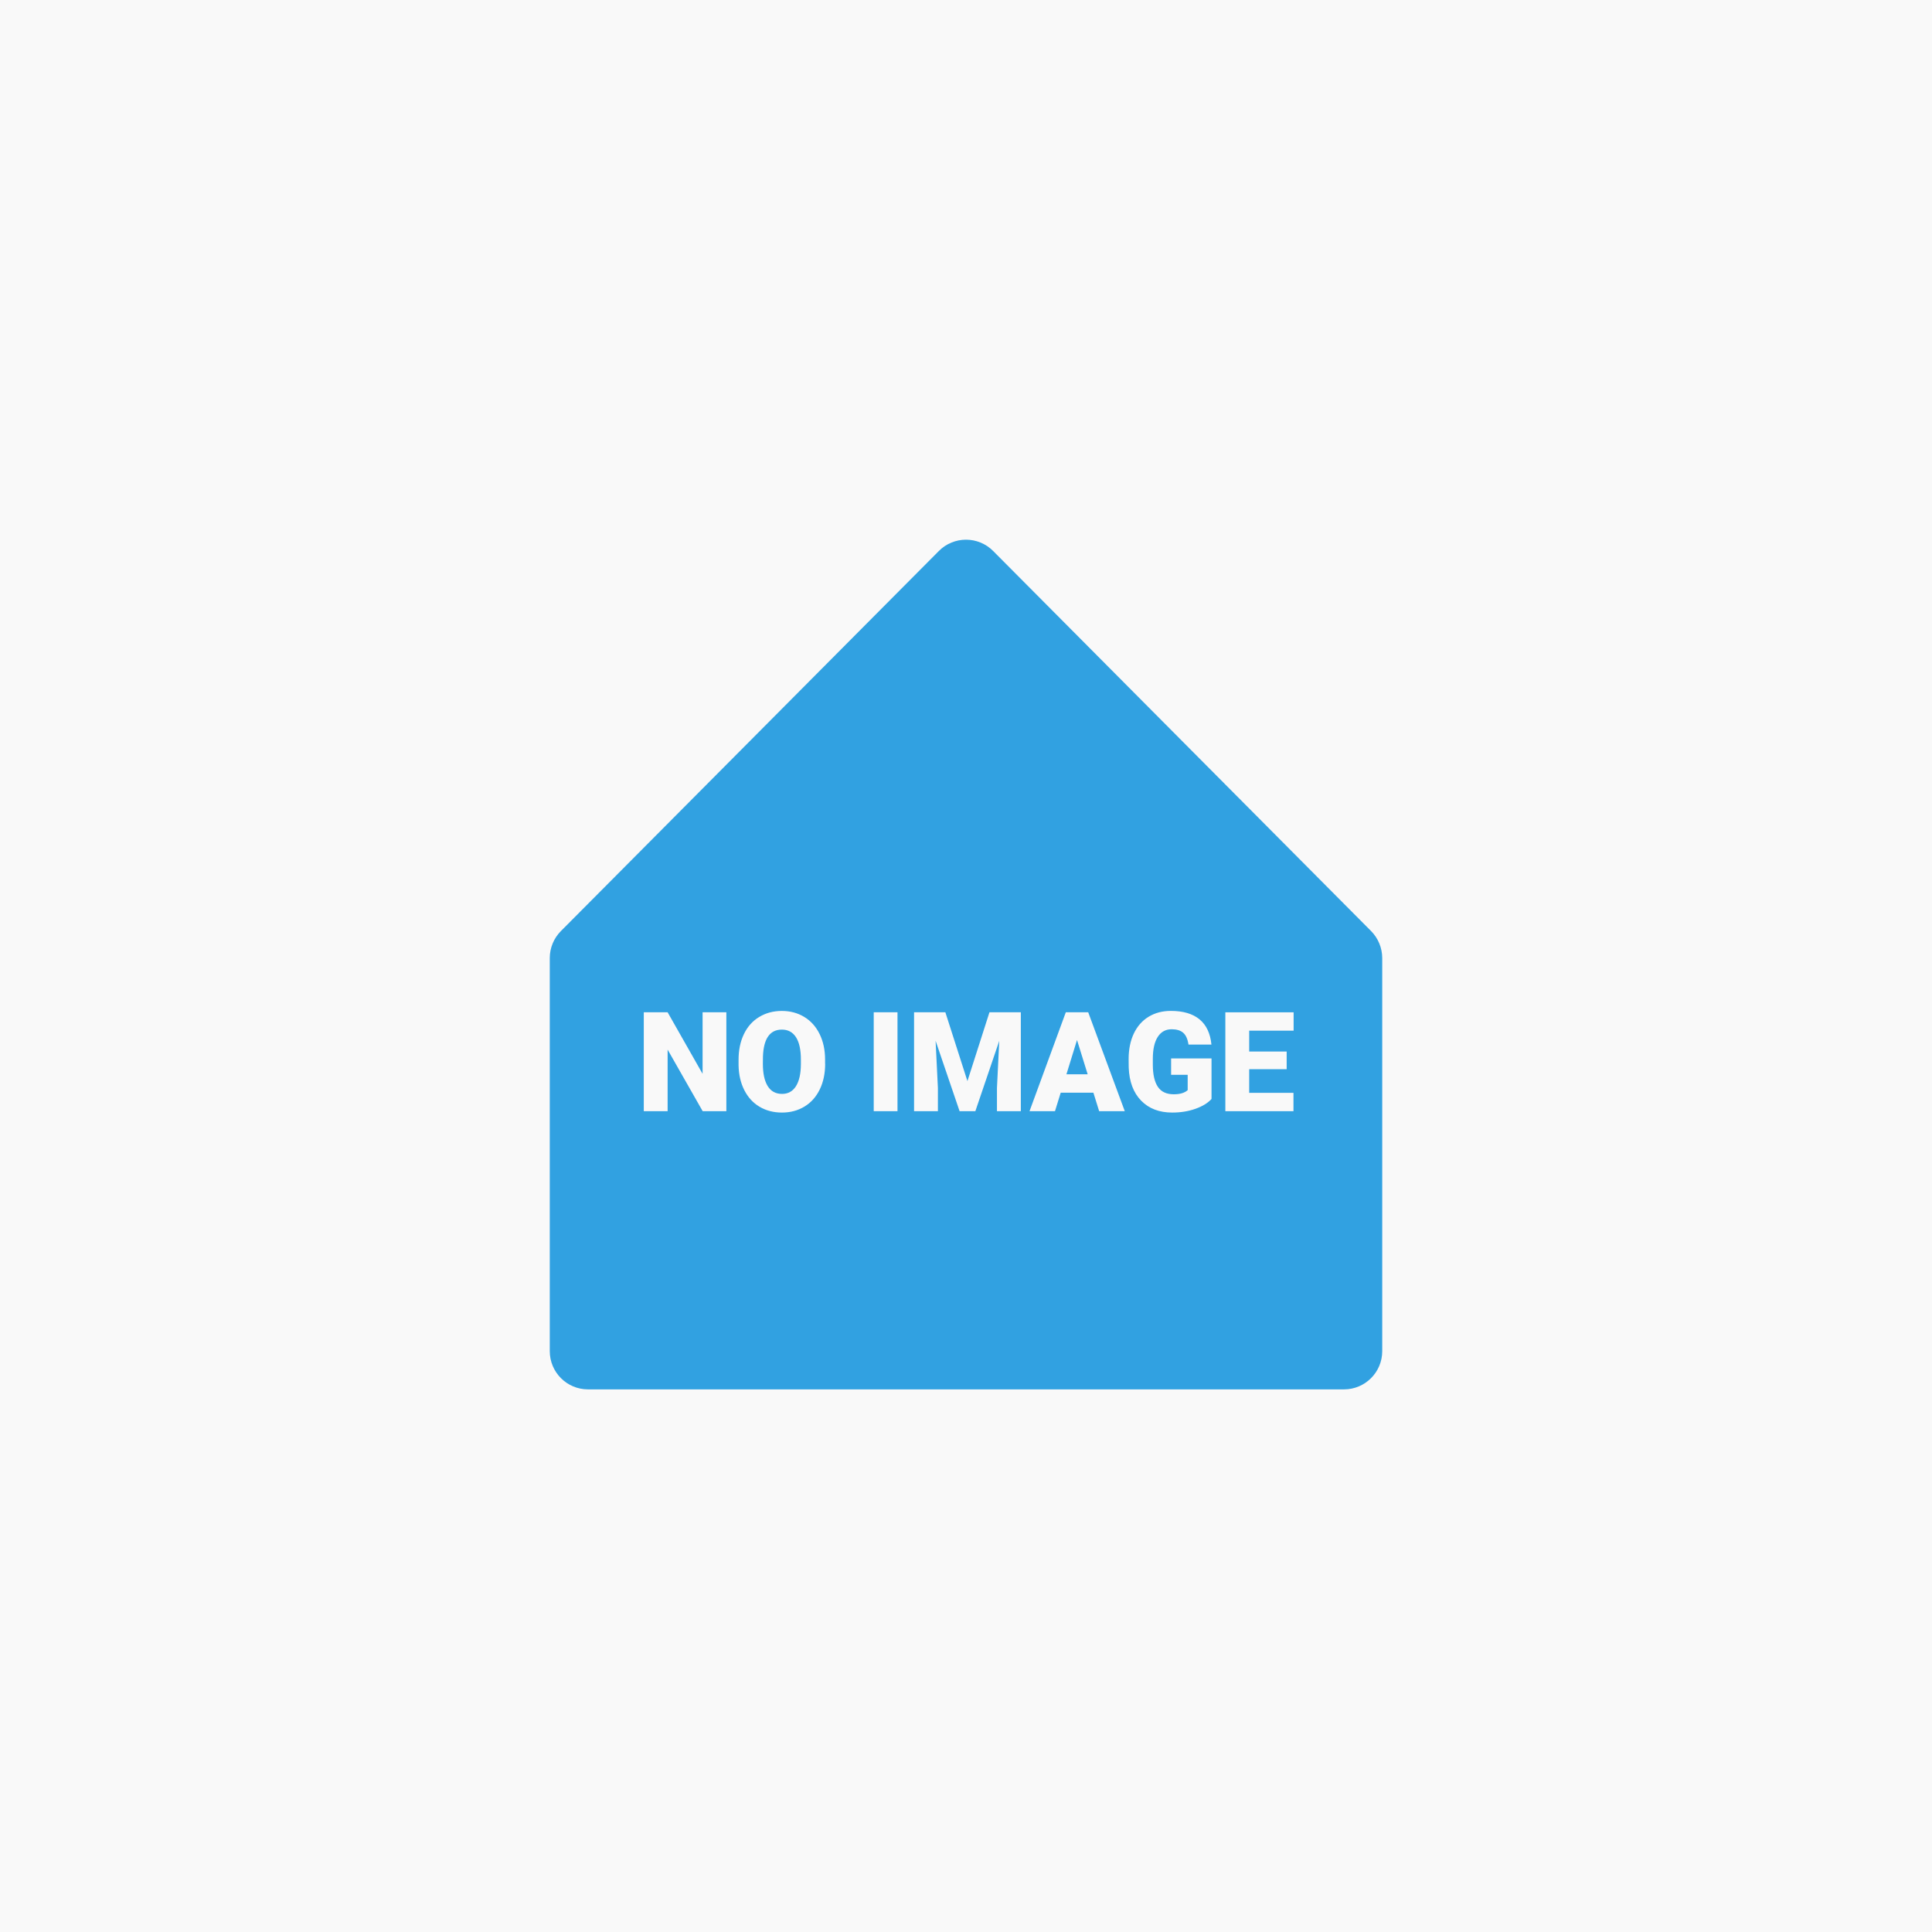
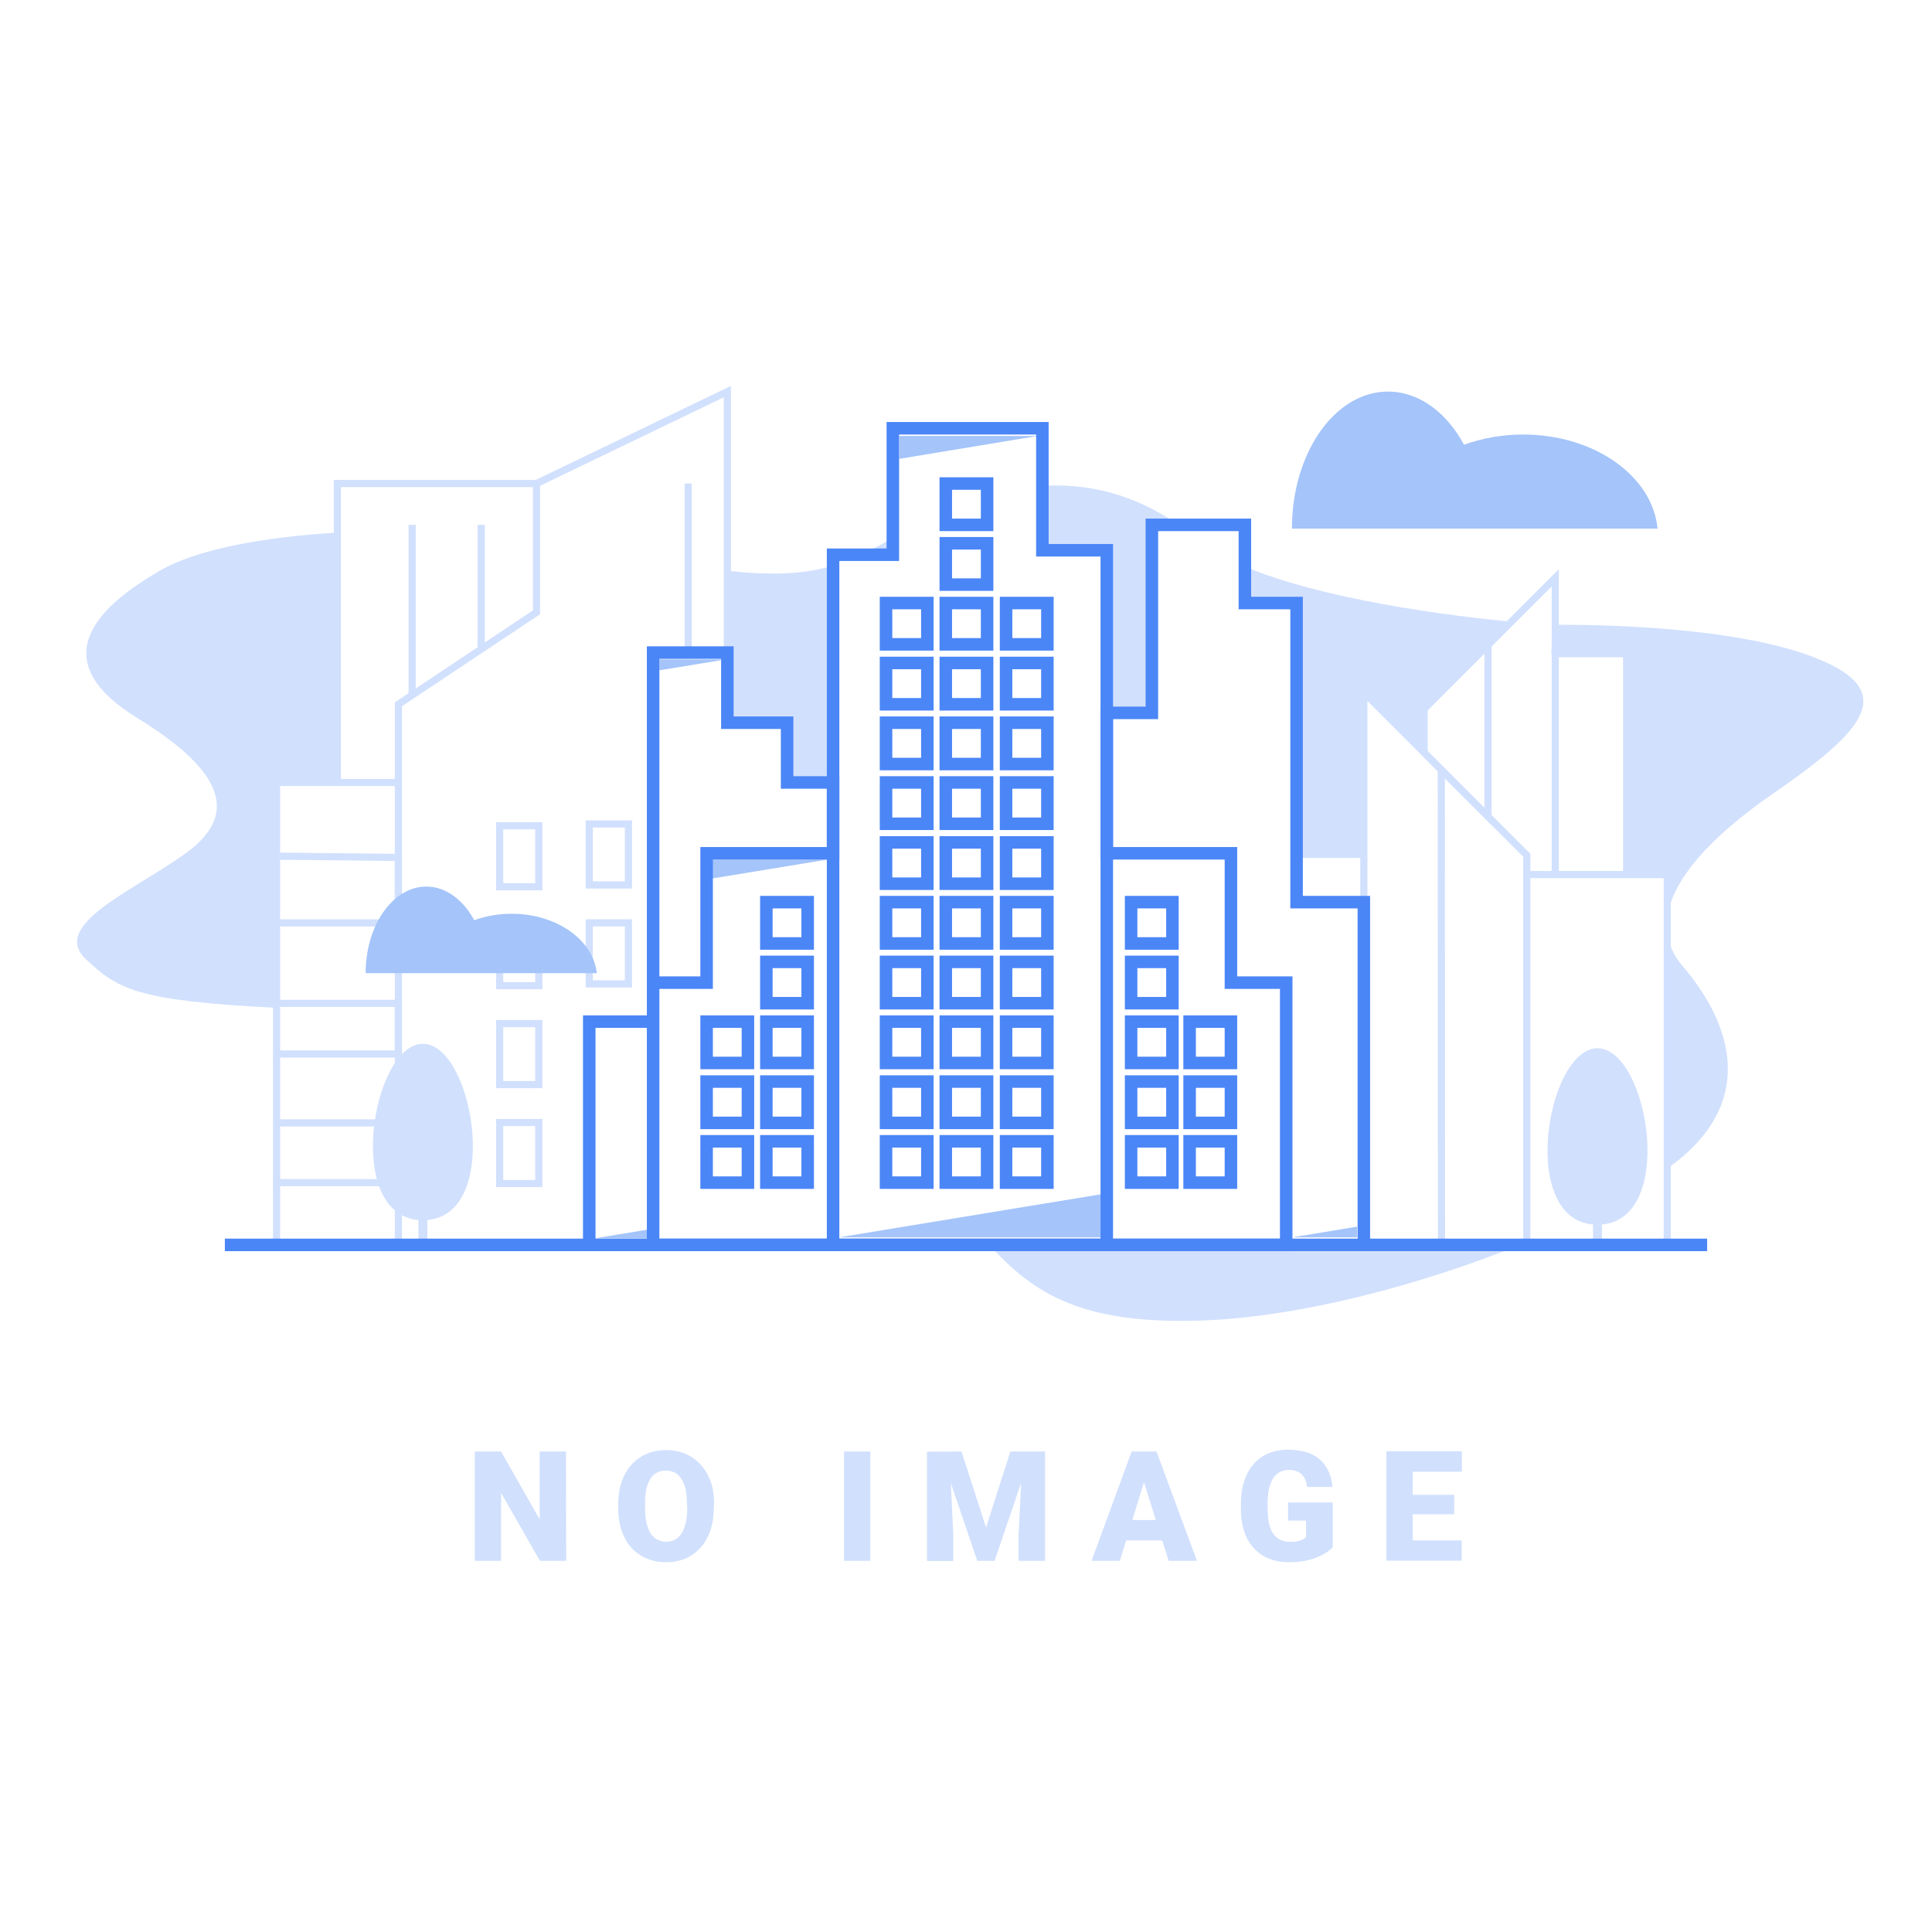
- <svg xmlns="http://www.w3.org/2000/svg" version="1.1" id="Layer_1" x="0px" y="0px" viewBox="0 0 500 500" style="enable-background:new 0 0 500 500;" xml:space="preserve">
+ <svg xmlns="http://www.w3.org/2000/svg" version="1.1" id="Layer_1" x="0px" y="0px" viewBox="0 0 1080 1080" style="enable-background:new 0 0 1080 1080;" xml:space="preserve">
  <style type="text/css">
- 	.st0{fill:#F9F9F9;}
- 	.st1{fill:#31A1E1;}
+ 	.st0{fill:#D1E0FD;}
+ 	.st1{fill:none;stroke:#D1E0FD;stroke-width:4;stroke-miterlimit:10;}
+ 	.st2{fill:none;stroke:#D1E0FD;stroke-width:5;stroke-miterlimit:10;}
+ 	.st3{fill:#A4C4FA;}
+ 	.st4{fill:none;stroke:#4B86F7;stroke-width:7;stroke-miterlimit:10;}
</style>
-   <rect class="st0" width="500" height="500" />
  <g>
-     <path class="st1" d="M202.35,266.46c-3.09,0-4.73,2.32-4.9,6.96l-0.02,1.88c0,2.51,0.42,4.44,1.25,5.78s2.07,2.02,3.71,2.02   c1.56,0,2.76-0.66,3.6-1.99s1.27-3.23,1.28-5.71v-1.18c0-2.54-0.42-4.47-1.27-5.79S203.94,266.46,202.35,266.46z" />
-     <polygon class="st1" points="275.99,278.03 281.49,278.03 278.73,269.15  " />
-     <path class="st1" d="M354.84,240.96l-97.82-98.37c-3.87-3.89-10.17-3.89-14.04,0l-97.82,98.37c-1.84,1.85-2.88,4.36-2.88,6.98   v101.73c0,5.47,4.43,9.9,9.9,9.9H250h97.82c5.47,0,9.9-4.43,9.9-9.9V247.94C357.71,245.33,356.68,242.82,354.84,240.96z    M187.98,287.57h-6.13l-9.07-15.93v15.93h-6.17v-25.59h6.17l9.05,15.93v-15.93h6.15V287.57z M213.55,275.3   c0,2.5-0.46,4.71-1.39,6.63s-2.24,3.4-3.95,4.44s-3.65,1.56-5.83,1.56s-4.11-0.5-5.8-1.5s-3-2.43-3.95-4.3s-1.44-4-1.49-6.42v-1.44   c0-2.51,0.46-4.72,1.38-6.64s2.24-3.4,3.96-4.44s3.67-1.56,5.86-1.56c2.17,0,4.1,0.52,5.8,1.55s3.02,2.5,3.96,4.4   s1.42,4.09,1.43,6.55V275.3z M232.27,287.57h-6.15v-25.59h6.15V287.57z M264.2,287.57h-6.19v-5.98l0.6-12.23l-6.19,18.21h-4.08   l-6.21-18.23l0.6,12.25v5.98h-6.17v-25.59h8.1l5.71,17.81l5.7-17.81h8.12V287.57z M284.46,287.57l-1.49-4.78h-8.46l-1.48,4.78   h-6.59l9.39-25.59h5.8l9.46,25.59H284.46z M313.54,284.41c-0.95,1.05-2.34,1.9-4.17,2.55s-3.83,0.97-6.01,0.97   c-3.35,0-6.03-1.03-8.03-3.08s-3.08-4.9-3.22-8.56l-0.02-2.21c0-2.52,0.45-4.72,1.34-6.6s2.17-3.33,3.82-4.34s3.58-1.52,5.76-1.52   c3.19,0,5.66,0.73,7.43,2.19s2.79,3.64,3.08,6.53h-5.94c-0.21-1.43-0.67-2.45-1.37-3.06s-1.7-0.91-2.99-0.91   c-1.55,0-2.74,0.66-3.59,1.97s-1.27,3.19-1.28,5.63v1.55c0,2.55,0.44,4.47,1.31,5.76s2.25,1.92,4.12,1.92   c1.61,0,2.8-0.36,3.59-1.07v-3.97h-4.29v-4.24h10.46V284.41z M334.79,266.74h-11.5v5.4h9.7v4.57h-9.7v6.12h11.46v4.75h-17.63   v-25.59h17.67V266.74z" />
+     <path class="st0" d="M316.5,872.5h-14.7l-21.7-38v38h-14.7v-61.1h14.7l21.6,38v-38h14.7L316.5,872.5L316.5,872.5z" />
+     <path class="st0" d="M399,843.2c0,6-1.1,11.2-3.3,15.8c-2.2,4.6-5.4,8.1-9.4,10.6c-4.1,2.5-8.7,3.7-13.9,3.7s-9.8-1.2-13.9-3.6   s-7.2-5.8-9.4-10.3c-2.3-4.5-3.4-9.6-3.5-15.3v-3.4c0-6,1.1-11.3,3.3-15.8c2.2-4.6,5.4-8.1,9.5-10.6s8.8-3.7,14-3.7   c5.2,0,9.8,1.2,13.9,3.7c4.1,2.5,7.2,6,9.5,10.5c2.3,4.5,3.4,9.8,3.4,15.6L399,843.2L399,843.2z M384,840.6c0-6.1-1-10.7-3-13.8   c-2-3.2-4.9-4.7-8.7-4.7c-7.4,0-11.3,5.5-11.7,16.6l0,4.5c0,6,1,10.6,3,13.8c2,3.2,4.9,4.8,8.9,4.8c3.7,0,6.6-1.6,8.6-4.8   c2-3.2,3-7.7,3.1-13.7L384,840.6L384,840.6z" />
+     <path class="st0" d="M486.5,872.5h-14.7v-61.1h14.7V872.5z" />
+     <path class="st0" d="M537.5,811.4l13.7,42.5l13.6-42.5h19.4v61.1h-14.8v-14.3l1.4-29.2l-14.8,43.5h-9.7l-14.8-43.5l1.4,29.3v14.3   h-14.7v-61.1L537.5,811.4L537.5,811.4z" />
+     <path class="st0" d="M649.7,861.1h-20.2l-3.5,11.4h-15.8l22.4-61.1h13.9l22.6,61.1h-15.8L649.7,861.1z M633,849.7h13.1l-6.6-21.2   L633,849.7z" />
+     <path class="st0" d="M745,864.9c-2.3,2.5-5.6,4.5-10,6.1s-9.2,2.3-14.4,2.3c-8,0-14.4-2.5-19.2-7.3c-4.8-4.9-7.3-11.7-7.7-20.5   l0-5.3c0-6,1.1-11.3,3.2-15.8s5.2-8,9.1-10.4s8.5-3.6,13.8-3.6c7.6,0,13.5,1.7,17.7,5.2c4.2,3.5,6.7,8.7,7.4,15.6h-14.2   c-0.5-3.4-1.6-5.8-3.3-7.3c-1.7-1.5-4.1-2.2-7.1-2.2c-3.7,0-6.5,1.6-8.6,4.7c-2,3.1-3,7.6-3.1,13.4v3.7c0,6.1,1,10.7,3.1,13.8   c2.1,3.1,5.4,4.6,9.8,4.6c3.8,0,6.7-0.8,8.6-2.6V850H720v-10.1h25L745,864.9L745,864.9z" />
+     <path class="st0" d="M812.9,846.5h-23.2v14.6h27.4v11.3H775v-61.1h42.2v11.4h-27.5v12.9h23.2V846.5z" />
+   </g>
+   <g id="Layer_7">
+     <g>
+       <path class="st0" d="M499.1,310.1v-9.3c-6.2,3.4-12,6.6-17.8,9.3H499.1z" />
+       <path class="st0" d="M580.1,310.1h38.6v87.4h25.1v-60.4v-43.7h14.9c-25.1-17.5-51.7-23.8-78.6-21.6V310.1z" />
+       <path class="st0" d="M406,364.8h0.6v10.5l2.7,28.7H440v33.4h25.7V316.2c-14.8,4.4-32.3,5.9-59.6,2.8L406,364.8z" />
+       <path class="st0" d="M724.8,477.6h37.6v-56.9V387l33.8,33.8v-24.4l48.8-48.8c-35.7-3.5-105.9-12.4-150.1-31.3v21h29.9v100.3V477.6    z" />
+       <path class="st0" d="M154.6,437.4h34.1v-26V404V297.7c-43.7,2.6-79.5,10-98.4,20.8c-40.5,23.1-63.6,52.1-13.5,82.9    s55.9,54.7,27,75.6c-28.9,20.9-76.4,40.1-55.6,59.4c17.7,16.4,27.3,23,106.4,27V437.4z" />
+       <path class="st0" d="M932,521.2v132.1c3.2-2.3,6.2-4.7,8.8-6.9c42.4-36.6,23.1-79.1,0-106.1C935.6,534.3,932.8,527.9,932,521.2z" />
+       <path class="st0" d="M1012.1,366.7c-49.7-18.4-136.4-17.5-144.1-17.4l-0.8,16.1h42.1v123.4H932v24.6c2.4-21.5,24.2-45.6,58.9-69.6    C1041.1,409.1,1064.2,386,1012.1,366.7z" />
+       <path class="st0" d="M724.8,695.9h-72.3H553c25.6,28.3,53,44.3,117.8,42.3c56-1.8,123.7-20.1,178.9-42.3H724.8z" />
+     </g>
+     <g id="Layer_4_1_">
+       <polyline class="st1" points="222.7,695.9 222.7,393.7 299.9,342.3 299.9,270.3 406.6,218.9 406.6,364.8   " />
+       <rect x="329.4" y="460.6" class="st1" width="21.9" height="34.1" />
+       <rect x="329.4" y="515.9" class="st1" width="21.9" height="34.1" />
+       <rect x="279.3" y="461.6" class="st1" width="21.9" height="34.1" />
+       <rect x="279.3" y="516.9" class="st1" width="21.9" height="34.1" />
+       <rect x="279.3" y="572.2" class="st1" width="21.9" height="34.1" />
+       <rect x="279.3" y="627.5" class="st1" width="21.9" height="34.1" />
+       <polyline class="st1" points="724.8,477.6 762.4,477.6 762.4,522 762.4,337.1 762.4,387 853.5,478.1 853.5,695.9 805.8,695.9     805.7,430.3 853.5,478.1 853.5,488.9 932,488.9 932,695.9   " />
+       <polyline class="st1" points="909.3,488.9 909.3,365.4 869.4,365.4 869.4,488.9 869.4,323 796.1,396.3 796.1,420.7 831.8,456.4     831.8,360.6   " />
+       <polyline class="st1" points="222.7,437.4 154.6,437.4 154.6,695.9 154.6,661.1 222.7,661.1 222.7,627.7 154.6,627.7 154.6,589.2     222.7,589.2 222.7,560.9 154.6,560.9 154.6,515.9 222.7,515.9 222.7,479.3 154.6,478.6   " />
+       <polyline class="st1" points="188.6,437.4 188.6,270.3 299.9,270.3   " />
+       <line class="st1" x1="230.4" y1="293.4" x2="230.4" y2="388.6" />
+       <line class="st1" x1="269" y1="293.4" x2="269" y2="362.9" />
+       <line class="st1" x1="384.7" y1="270.3" x2="384.7" y2="364.8" />
+       <g>
+         <path class="st0" d="M893,586c-28.6,0-45,98.6,0,98.6C938,684.6,921.7,586,893,586z" />
+         <line class="st2" x1="893" y1="652.8" x2="893" y2="695" />
+       </g>
+       <g>
+         <path class="st0" d="M236.4,583.5c-28.6,0-45,98.6,0,98.6S265,583.5,236.4,583.5z" />
+         <line class="st2" x1="236.4" y1="650.3" x2="236.4" y2="692.5" />
+       </g>
+     </g>
+     <g id="Layer_5_1_">
+       <polyline class="st3" points="615.5,667.6 468.9,691.7 615.5,691.7   " />
+       <polyline class="st3" points="368.6,374.7 405.9,368.6 368.6,368.6   " />
+       <polyline class="st3" points="502.7,256.5 580.1,243.7 502.7,243.7   " />
+       <polyline class="st3" points="398,491.1 462.5,480.5 398,480.5   " />
+       <polyline class="st3" points="758.6,685.7 722.3,691.7 758.6,691.7   " />
+       <polyline class="st3" points="362.4,687.3 333.3,692.1 362.4,692.1   " />
+       <path class="st3" d="M851.4,242.9c-11.8,0-23,2.1-33,5.7c-9.8-18.1-25.2-29.7-42.5-29.7c-29.7,0-53.7,34.3-53.7,76.6h204.4    C923.7,266,891.2,242.9,851.4,242.9z" />
+       <path class="st3" d="M286,510.8c-7.5,0-14.6,1.3-20.9,3.6c-6.2-11.4-15.9-18.8-26.8-18.8c-18.7,0-33.9,21.7-33.9,48.4h129.2    C331.7,525.5,311.2,510.8,286,510.8z" />
+     </g>
+     <g id="Layer_3_1_">
+       <line class="st4" x1="125.7" y1="695.9" x2="954.3" y2="695.9" />
+       <polyline class="st4" points="618.7,695.9 618.7,307.6 582.7,307.6 582.7,239.4 499.1,239.4 499.1,310.1 465.7,310.1 465.7,695.9       " />
+       <rect x="528.7" y="270.3" class="st4" width="23.1" height="23.1" />
+       <rect x="528.7" y="303.7" class="st4" width="23.1" height="23.1" />
+       <rect x="528.7" y="337.1" class="st4" width="23.1" height="23.1" />
+       <rect x="528.7" y="370.6" class="st4" width="23.1" height="23.1" />
+       <rect x="528.7" y="404" class="st4" width="23.1" height="23.1" />
+       <rect x="528.7" y="437.4" class="st4" width="23.1" height="23.1" />
+       <rect x="528.7" y="470.9" class="st4" width="23.1" height="23.1" />
+       <rect x="528.7" y="504.3" class="st4" width="23.1" height="23.1" />
+       <rect x="528.7" y="537.7" class="st4" width="23.1" height="23.1" />
+       <rect x="528.7" y="571.1" class="st4" width="23.1" height="23.1" />
+       <rect x="528.7" y="604.6" class="st4" width="23.1" height="23.1" />
+       <rect x="528.7" y="638" class="st4" width="23.1" height="23.1" />
+       <rect x="495.3" y="337.1" class="st4" width="23.1" height="23.1" />
+       <rect x="495.3" y="370.6" class="st4" width="23.1" height="23.1" />
+       <rect x="495.3" y="404" class="st4" width="23.1" height="23.1" />
+       <rect x="495.3" y="437.4" class="st4" width="23.1" height="23.1" />
+       <rect x="495.3" y="470.9" class="st4" width="23.1" height="23.1" />
+       <rect x="495.3" y="504.3" class="st4" width="23.1" height="23.1" />
+       <rect x="495.3" y="537.7" class="st4" width="23.1" height="23.1" />
+       <rect x="495.3" y="571.1" class="st4" width="23.1" height="23.1" />
+       <rect x="495.3" y="604.6" class="st4" width="23.1" height="23.1" />
+       <rect x="495.3" y="638" class="st4" width="23.1" height="23.1" />
+       <rect x="428.4" y="504.3" class="st4" width="23.1" height="23.1" />
+       <rect x="428.4" y="537.7" class="st4" width="23.1" height="23.1" />
+       <rect x="428.4" y="571.1" class="st4" width="23.1" height="23.1" />
+       <rect x="428.4" y="604.6" class="st4" width="23.1" height="23.1" />
+       <rect x="428.4" y="638" class="st4" width="23.1" height="23.1" />
+       <rect x="632.3" y="504.3" class="st4" width="23.1" height="23.1" />
+       <rect x="632.3" y="537.7" class="st4" width="23.1" height="23.1" />
+       <rect x="632.3" y="571.1" class="st4" width="23.1" height="23.1" />
+       <rect x="632.3" y="604.6" class="st4" width="23.1" height="23.1" />
+       <rect x="632.3" y="638" class="st4" width="23.1" height="23.1" />
+       <rect x="665" y="571.1" class="st4" width="23.1" height="23.1" />
+       <rect x="665" y="604.6" class="st4" width="23.1" height="23.1" />
+       <rect x="665" y="638" class="st4" width="23.1" height="23.1" />
+       <rect x="395" y="571.1" class="st4" width="23.1" height="23.1" />
+       <rect x="395" y="604.6" class="st4" width="23.1" height="23.1" />
+       <rect x="395" y="638" class="st4" width="23.1" height="23.1" />
+       <rect x="562.4" y="337.1" class="st4" width="23.1" height="23.1" />
+       <rect x="562.4" y="370.6" class="st4" width="23.1" height="23.1" />
+       <rect x="562.4" y="404" class="st4" width="23.1" height="23.1" />
+       <rect x="562.4" y="437.4" class="st4" width="23.1" height="23.1" />
+       <rect x="562.4" y="470.9" class="st4" width="23.1" height="23.1" />
+       <rect x="562.4" y="504.3" class="st4" width="23.1" height="23.1" />
+       <rect x="562.4" y="537.7" class="st4" width="23.1" height="23.1" />
+       <rect x="562.4" y="571.1" class="st4" width="23.1" height="23.1" />
+       <rect x="562.4" y="604.6" class="st4" width="23.1" height="23.1" />
+       <rect x="562.4" y="638" class="st4" width="23.1" height="23.1" />
+       <polyline class="st4" points="365.1,695.9 365.1,364.8 406.6,364.8 406.6,404 440,404 440,437.4 465.7,437.4 465.7,477 395,477     395,549.3 365.1,549.3 365.1,571.1 329.4,571.1 329.4,695.9 719,695.9 719,549.3 688.1,549.3 688.1,477 618.7,477 618.7,398.5     643.9,398.5 643.9,293.4 695.9,293.4 695.9,337.1 724.8,337.1 724.8,504.3 762.4,504.3 762.4,695.9   " />
+     </g>
  </g>
</svg>
